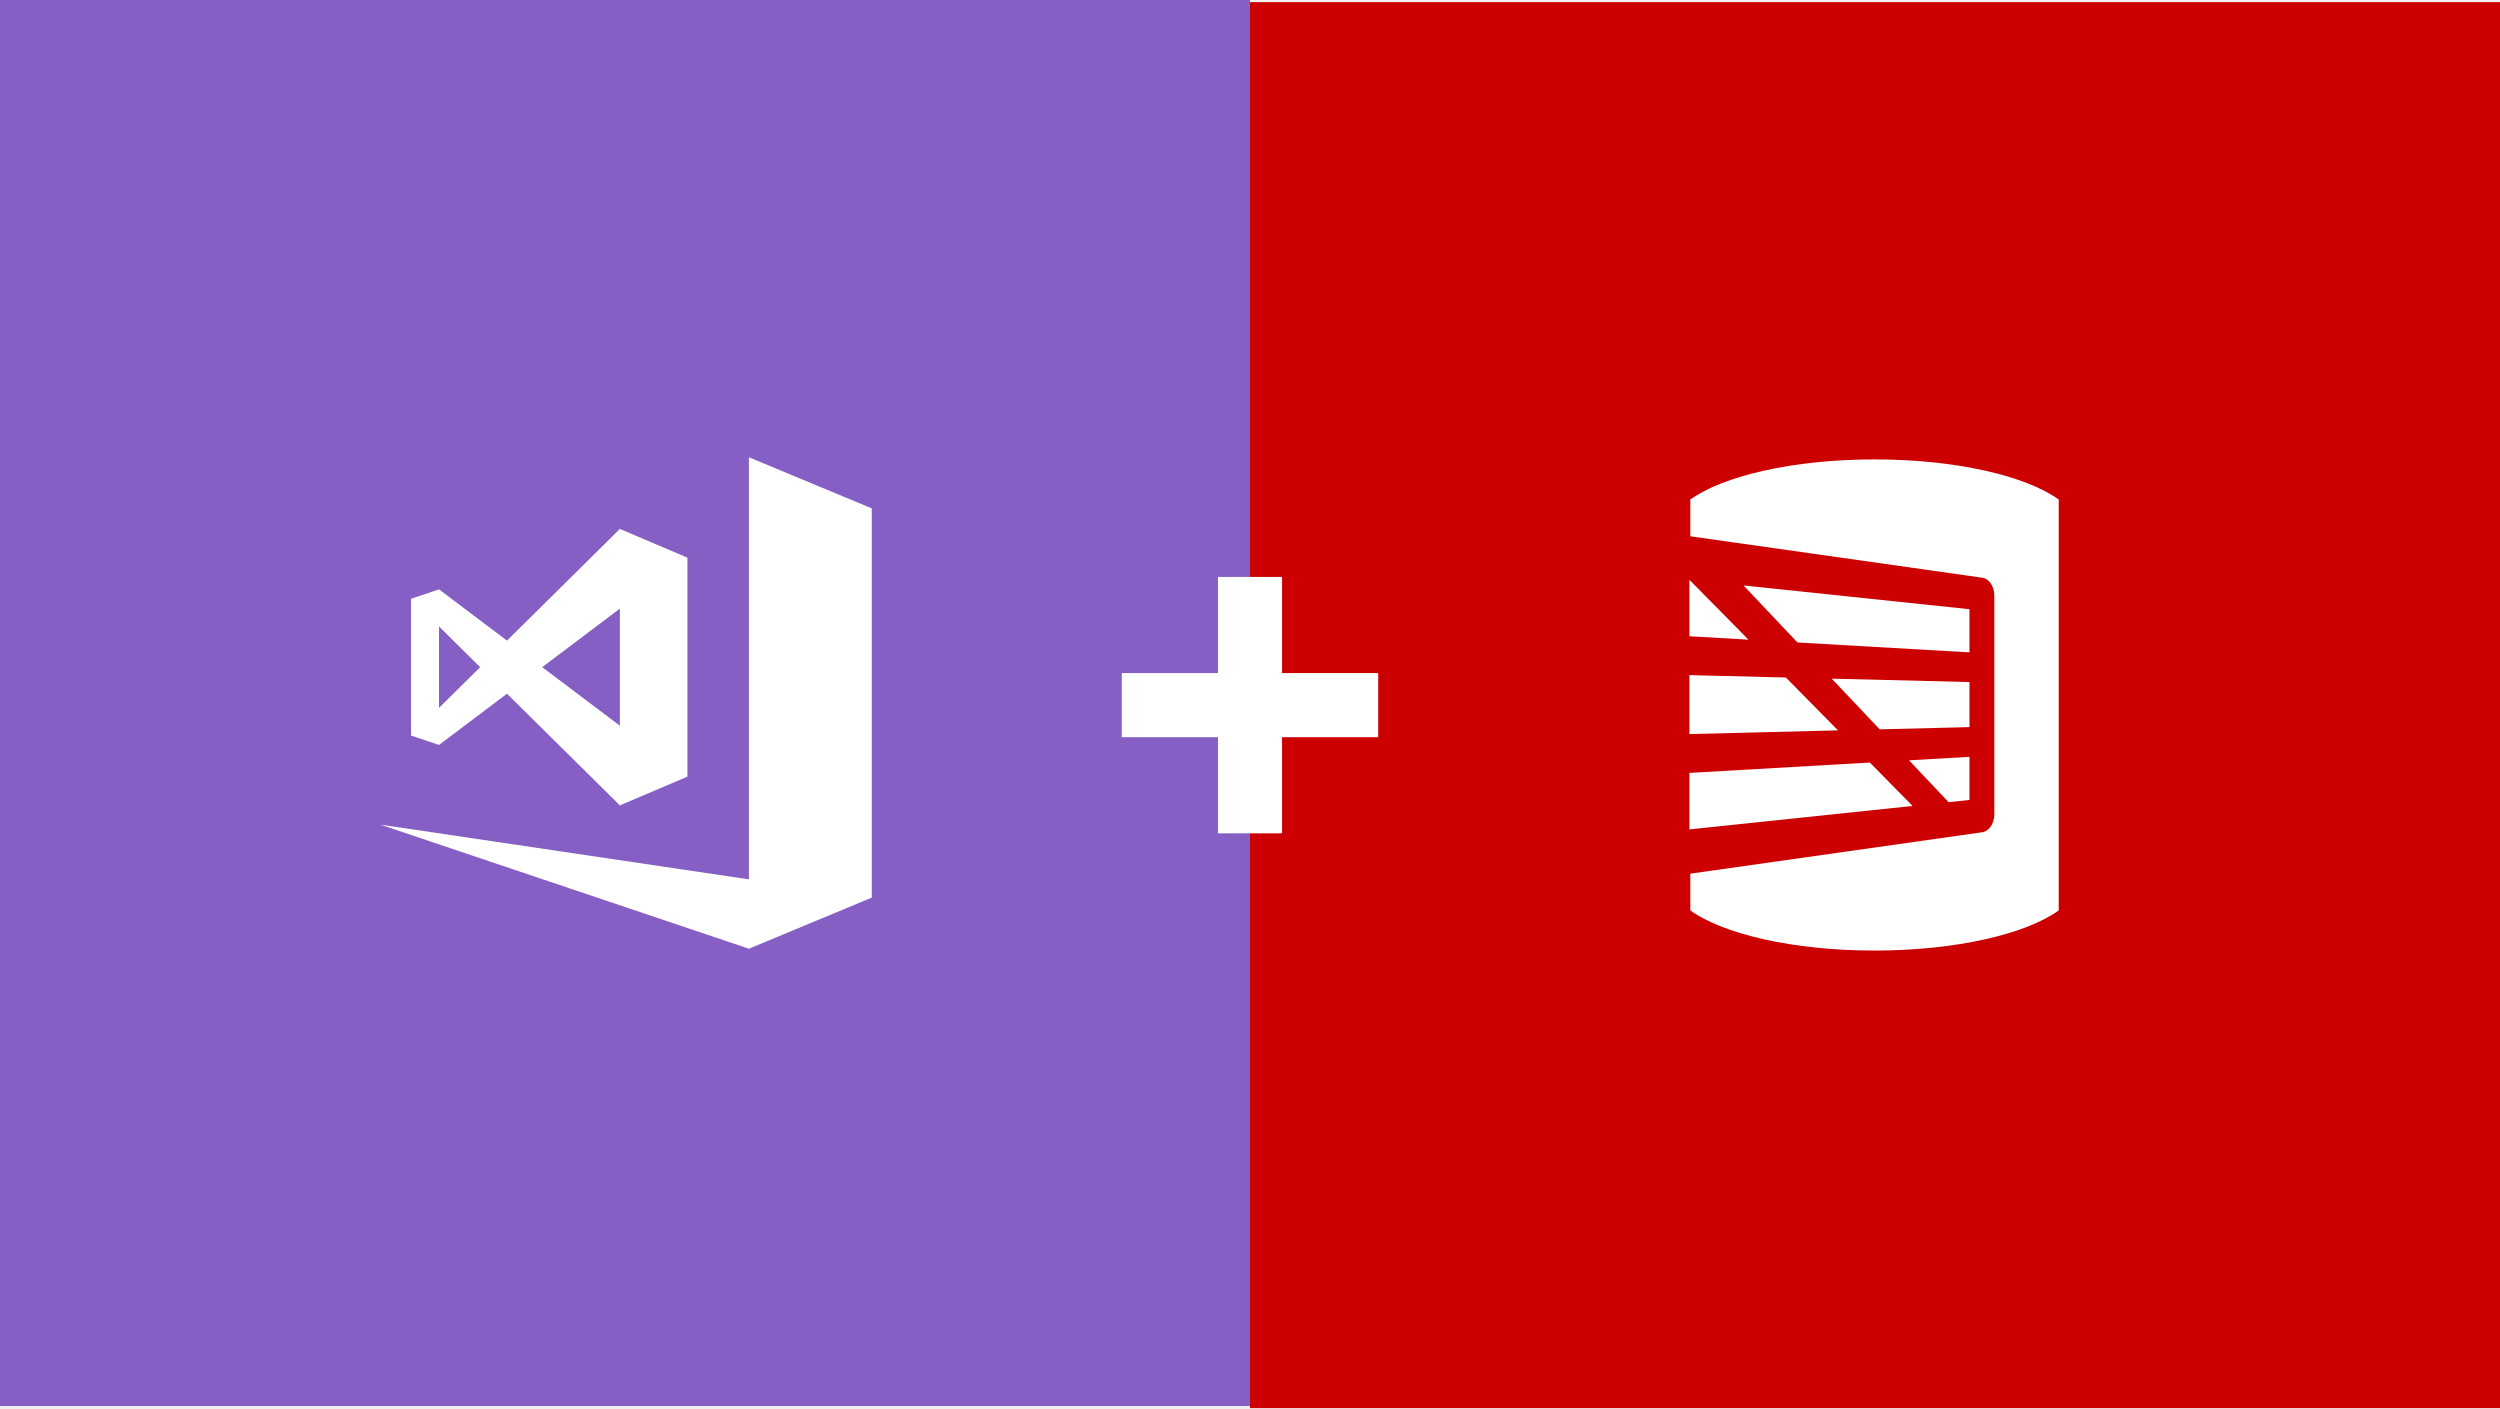
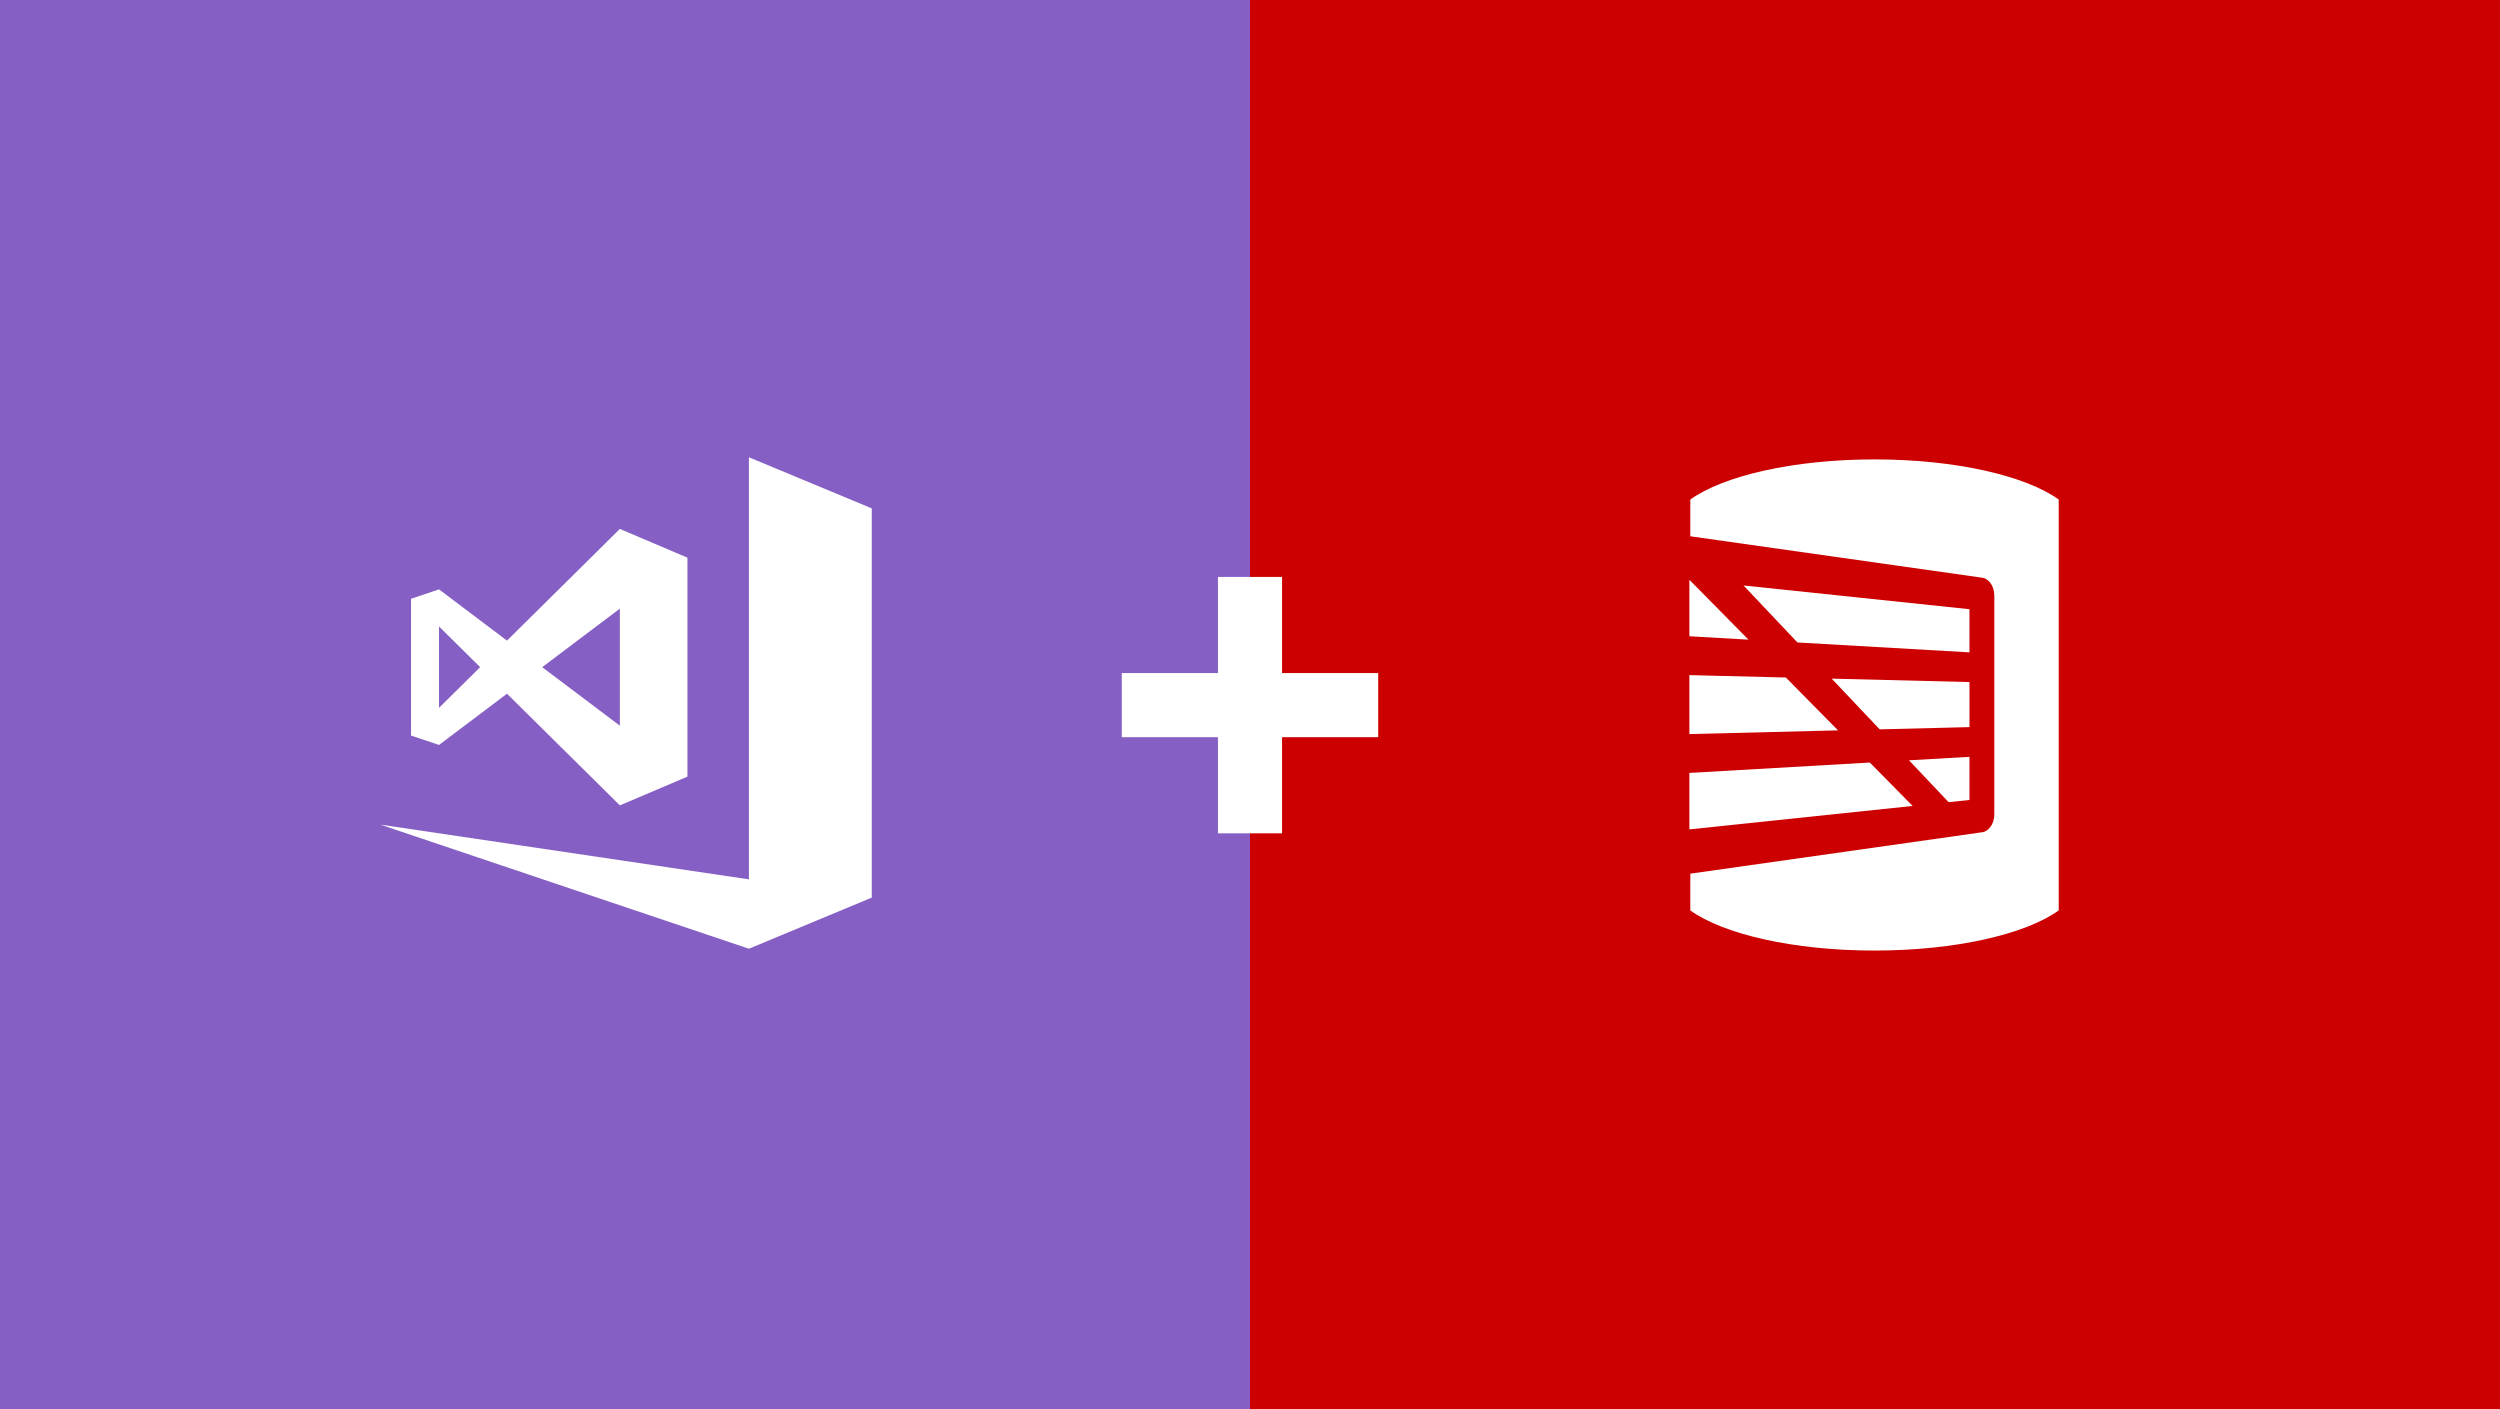
<svg xmlns="http://www.w3.org/2000/svg" width="1170px" height="659px" viewBox="0 0 1170 659" version="1.1">
  <defs />
  <g id="Mockups" stroke="none" stroke-width="1" fill="none" fill-rule="evenodd">
    <g id="Visual-Studio-in-the-box">
-       <rect id="Rectangle-5" fill="#865FC5" x="0" y="0" width="585" height="658" />
-       <rect id="Rectangle-5" fill="#CC0000" x="585" y="1" width="585" height="658" />
+       <rect id="Rectangle-5" fill="#865FC5" x="-38" y="-33" width="683" height="721" />
+       <rect id="Rectangle-5" fill="#CC0000" x="585" y="-33" width="623" height="721" />
      <g id="Visual_Studio_2017_logo_and_wordmark" transform="translate(178, 214)" fill-rule="nonzero" fill="#FFFFFF">
        <path d="M172.488,0 L172.488,197.541 L0,171.919 L172.488,230 L229.983,206.08 L229.983,23.92 L172.488,0 Z M59.271,110.653 L112.096,162.915 L143.721,149.46 L143.721,46.995 L112.096,33.54 L59.271,85.807 L27.462,61.83 L14.358,66.217 L14.358,130.243 L27.462,134.631 L59.271,110.653 Z M112.096,70.834 L112.096,125.632 L75.751,98.233 L112.096,70.834 Z M27.462,79.183 L46.713,98.227 L27.462,117.277 L27.462,79.183 Z" id="iconBg" />
      </g>
      <g id="Red-RG-Logo-Copy" transform="translate(789, 215)" fill="#FFFFFF">
        <g id="White-RG-Logo">
          <polygon id="Fill-5" points="132.718 104.206 68.236 102.606 90.688 126.333 132.718 125.287" />
          <polygon id="Fill-6" points="122.947 160.411 132.712 159.389 132.712 139.198 104.403 140.821" />
          <polygon id="Fill-7" points="1.633 173.148 106.112 162.18 86.065 141.869 1.633 146.727" />
          <polygon id="Fill-8" points="46.782 102.075 1.638 100.956 1.638 128.543 71.194 126.812" />
          <polygon id="Fill-9" points="52.202 85.674 132.714 90.304 132.714 70.113 26.96 59.001" />
          <polygon id="Fill-10" points="1.633 56.349 1.633 82.77 29.28 84.357" />
          <path d="M138.828,174.469 C141.318,174.12 144.348,171.017 144.348,166.039 L144.348,63.82 C144.348,58.986 141.474,55.763 138.828,55.39 L2.072,35.981 L2.072,18.772 C17.561,7.672 50.283,0 88.272,0 C126.261,0 158.983,7.672 174.472,18.772 L174.472,211.087 C158.983,222.187 126.261,229.859 88.272,229.859 C50.283,229.859 17.561,222.187 2.072,211.087 L2.072,193.878 L138.828,174.469" id="Fill-11" />
        </g>
      </g>
      <g id="Group" transform="translate(524, 270)" fill="#FFFFFF">
        <rect id="Rectangle-6" x="46" y="0" width="30" height="120" />
        <rect id="Rectangle-6" transform="translate(61, 60) rotate(90) translate(-61, -60) " x="46" y="0" width="30" height="120" />
      </g>
    </g>
  </g>
</svg>
